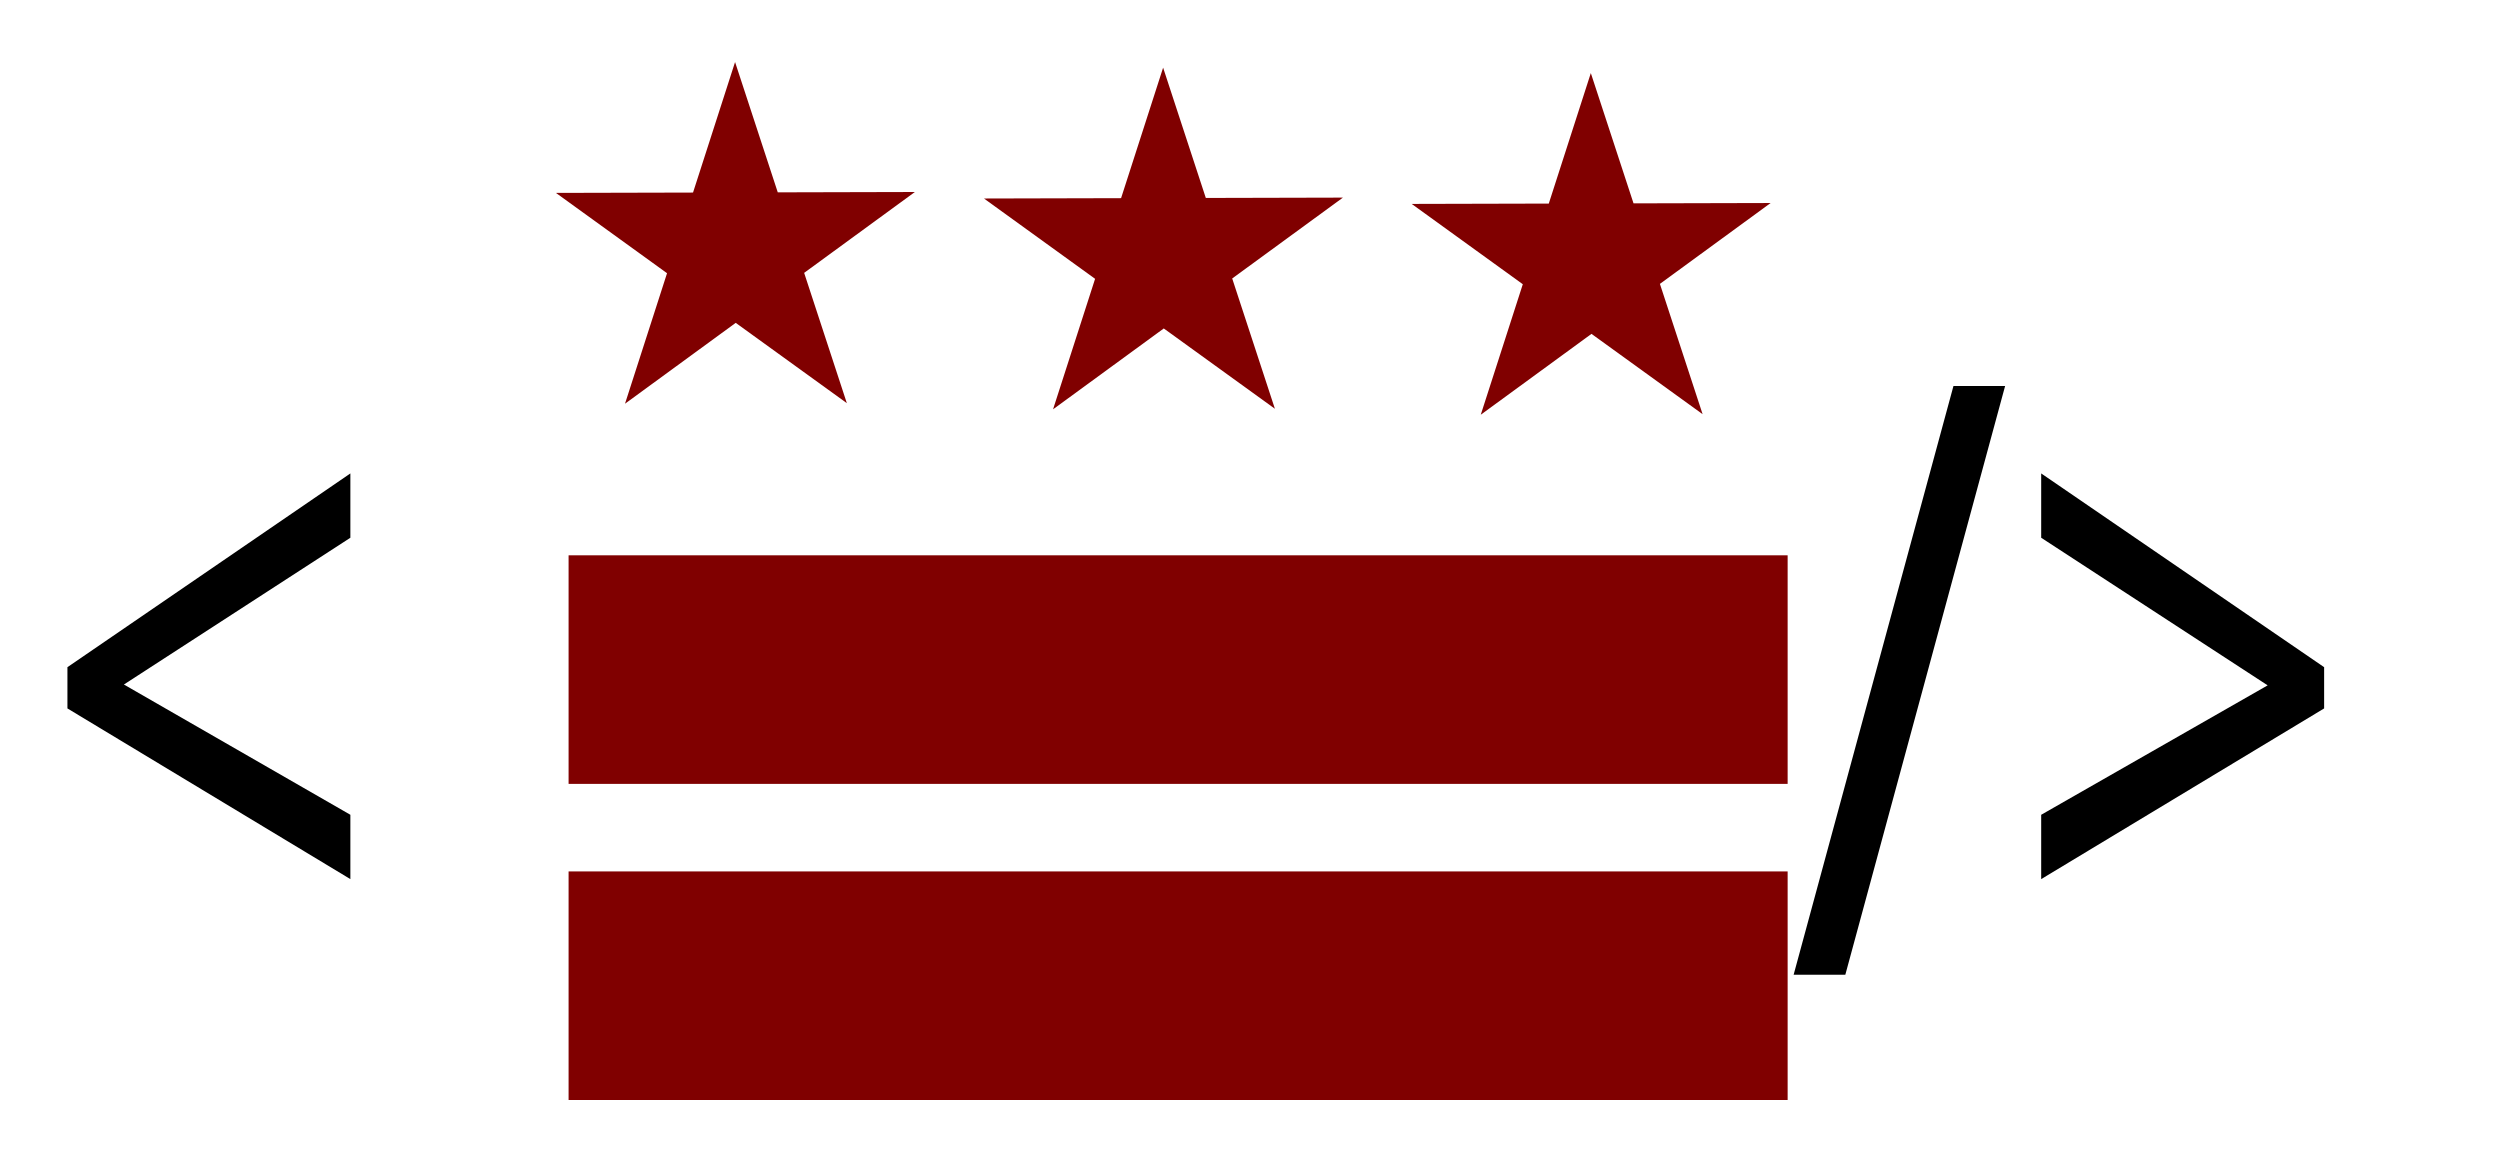
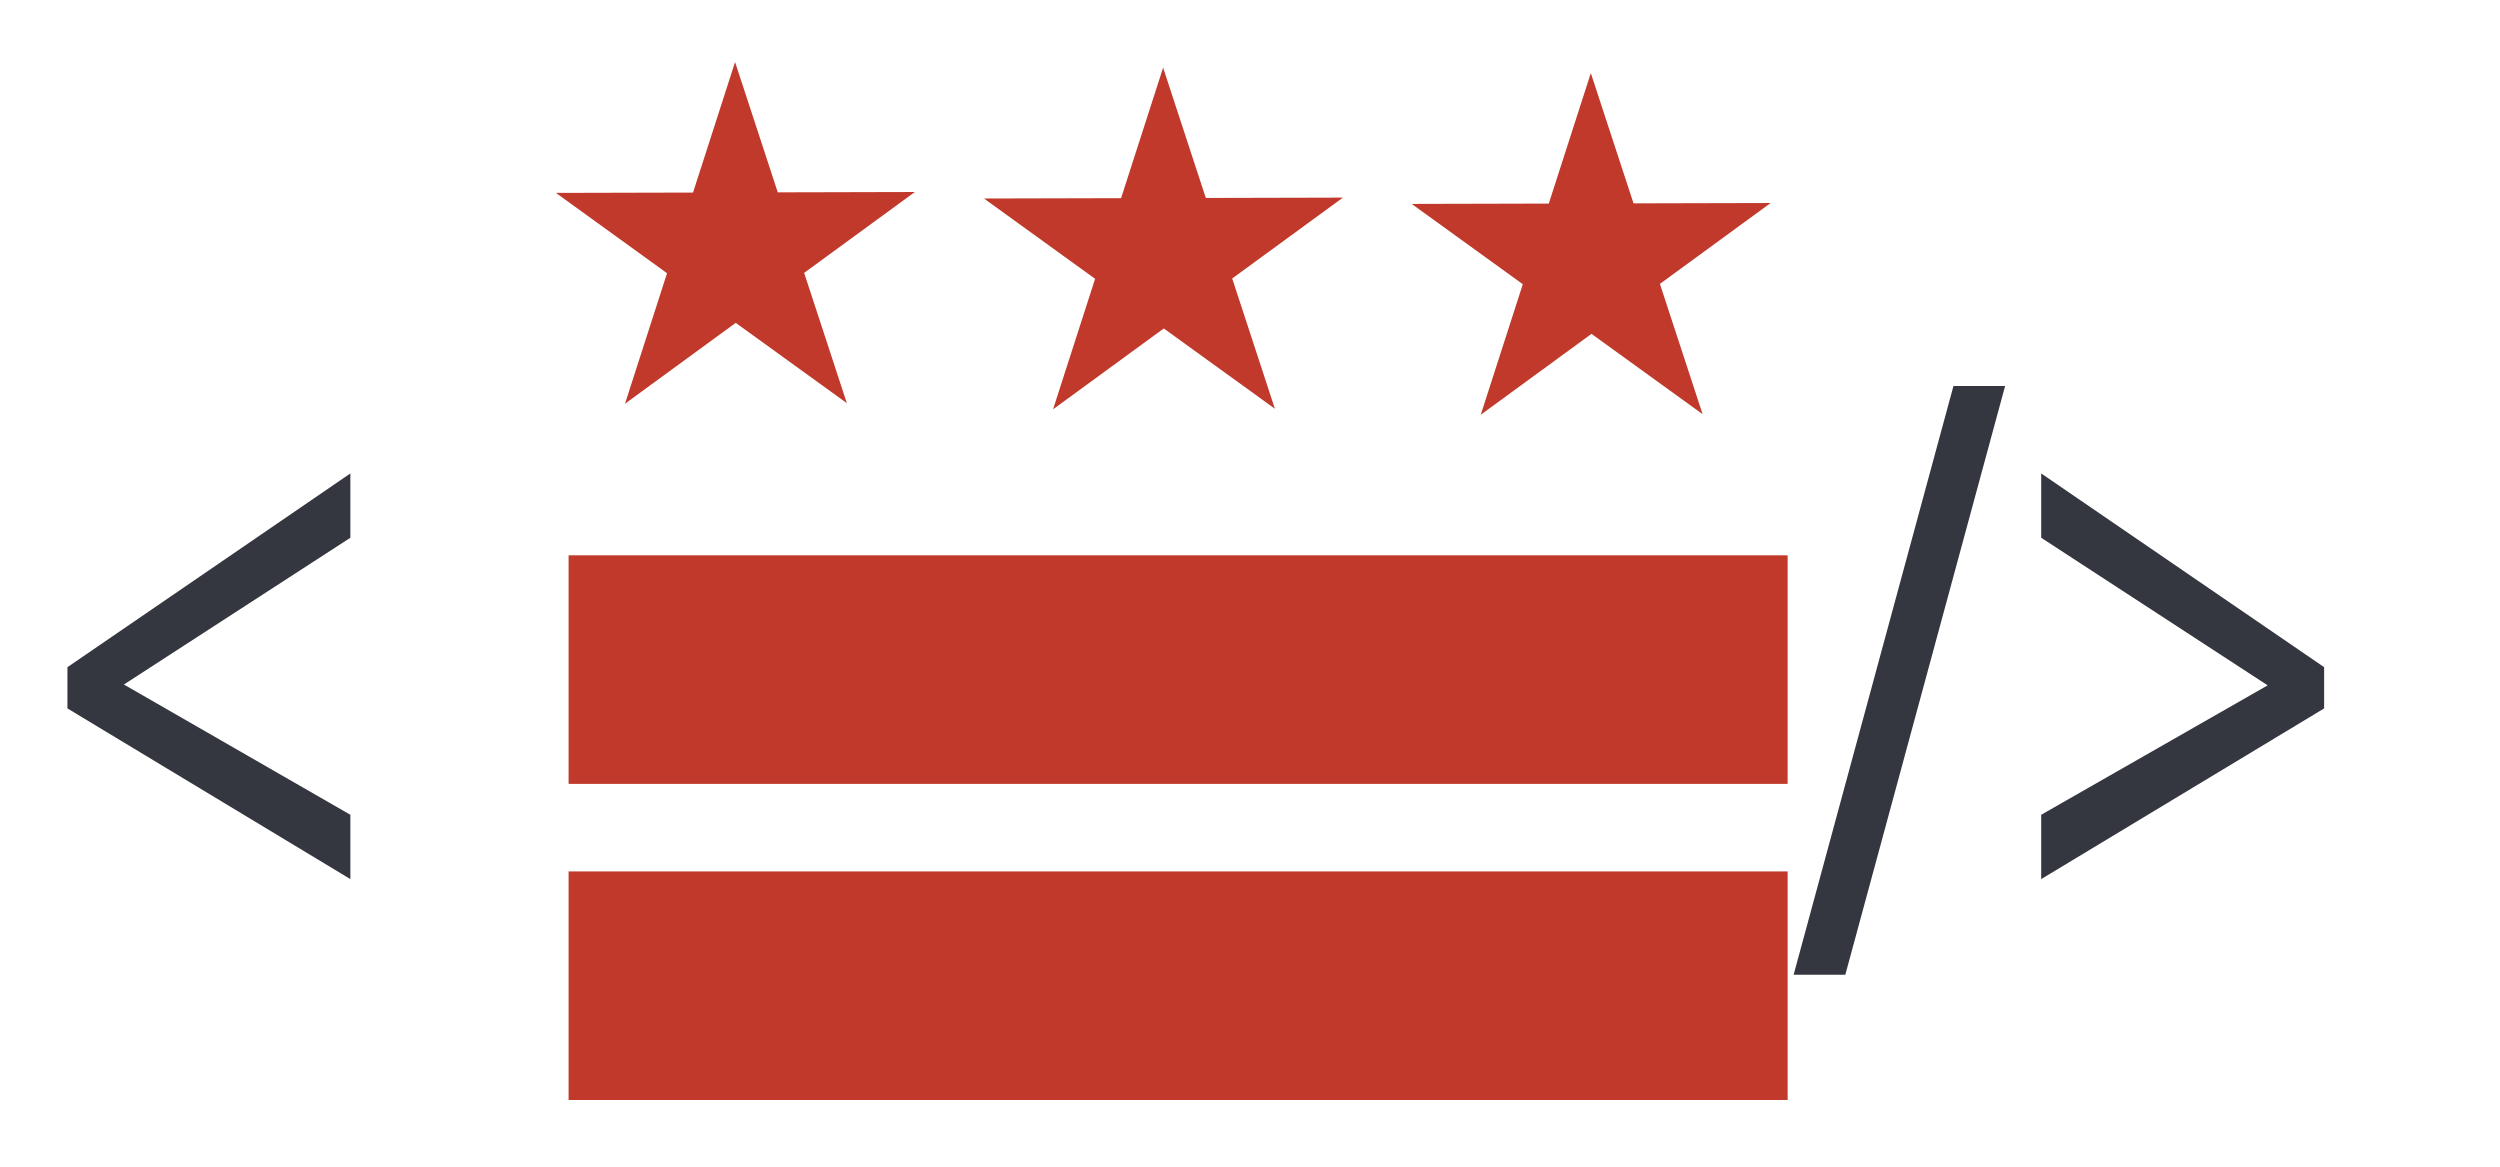
<svg xmlns="http://www.w3.org/2000/svg" version="1.1" id="svg5221" x="0px" y="0px" width="750px" height="350px" viewBox="0 0 750 350" enable-background="new 0 0 750 350" xml:space="preserve">
  <g id="layer1" transform="translate(-20.85323,-5.219301)">
    <g id="g5303" transform="translate(37.14286,-88.57143)">
-       <rect id="rect7911" x="154.286" y="260.384" fill="#800000" width="365.714" height="68.571" />
+       <rect id="rect7911" x="154.286" y="260.384" fill="#C0392B" width="365.714" height="68.571" />
      <path id="path7933" display="none" fill="#800000" d="    M204.431,114.171l16.625,33.686l37.175,5.402l-26.9,26.221l6.35,37.025l-33.25-17.481l-33.25,17.481l6.35-37.025l-26.9-26.221    l37.175-5.402L204.431,114.171z" />
-       <polygon fill="#800000" points="237.763,214.738 204.426,190.645 171.211,214.905 183.823,175.755 150.487,151.662     191.618,151.559 204.23,112.408 217.039,151.495 258.17,151.392 224.955,175.652   " />
-       <polygon fill="#800000" points="366.179,216.419 332.842,192.326 299.627,216.586 312.239,177.436 278.902,153.343     320.034,153.24 332.646,114.09 345.454,153.176 386.586,153.073 353.37,177.333   " />
-       <polygon fill="#800000" points="494.491,218.042 461.155,193.949 427.939,218.209 440.551,179.059 407.215,154.966     448.346,154.863 460.958,115.712 473.767,154.799 514.898,154.696 481.683,178.956   " />
+       <polygon fill="#C0392B" points="237.763,214.738 204.426,190.645 171.211,214.905 183.823,175.755 150.487,151.662     191.618,151.559 204.23,112.408 217.039,151.495 258.17,151.392 224.955,175.652   " />
+       <polygon fill="#C0392B" points="366.179,216.419 332.842,192.326 299.627,216.586 312.239,177.436 278.902,153.343     320.034,153.24 332.646,114.09 345.454,153.176 386.586,153.073 353.37,177.333   " />
+       <polygon fill="#C0392B" points="494.491,218.042 461.155,193.949 427.939,218.209 440.551,179.059 407.215,154.966     448.346,154.863 460.958,115.712 473.767,154.799 514.898,154.696 481.683,178.956   " />
      <path id="path7933-3" display="none" fill="#800000" d="    M332.744,114.171l16.625,33.686l37.175,5.402l-26.9,26.221l6.35,37.025l-33.25-17.481l-33.25,17.481l6.35-37.025l-26.9-26.221    l37.175-5.402L332.744,114.171z" />
-       <text transform="matrix(0.7287 0 0 1 519.9998 386.2093)" font-family="'SourceCodePro-Bold'" font-size="247.347">/&gt;</text>
-       <text transform="matrix(0.7287 0 0 1 -5.0788 386.2093)" font-family="'SourceCodePro-Bold'" font-size="247.347">&lt;</text>
-       <rect id="rect7911-6" x="154.286" y="355.219" fill="#800000" width="365.714" height="68.571" />
+       <text transform="matrix(0.7287 0 0 1 519.9998 386.2093)" fill="#353740" font-family="'SourceCodePro-Bold'" font-size="247.347">/&gt;</text>
+       <text transform="matrix(0.7287 0 0 1 -5.0788 386.2093)" fill="#353740" font-family="'SourceCodePro-Bold'" font-size="247.347">&lt;</text>
+       <rect id="rect7911-6" x="154.286" y="355.219" fill="#C0392B" width="365.714" height="68.571" />
    </g>
  </g>
</svg>
